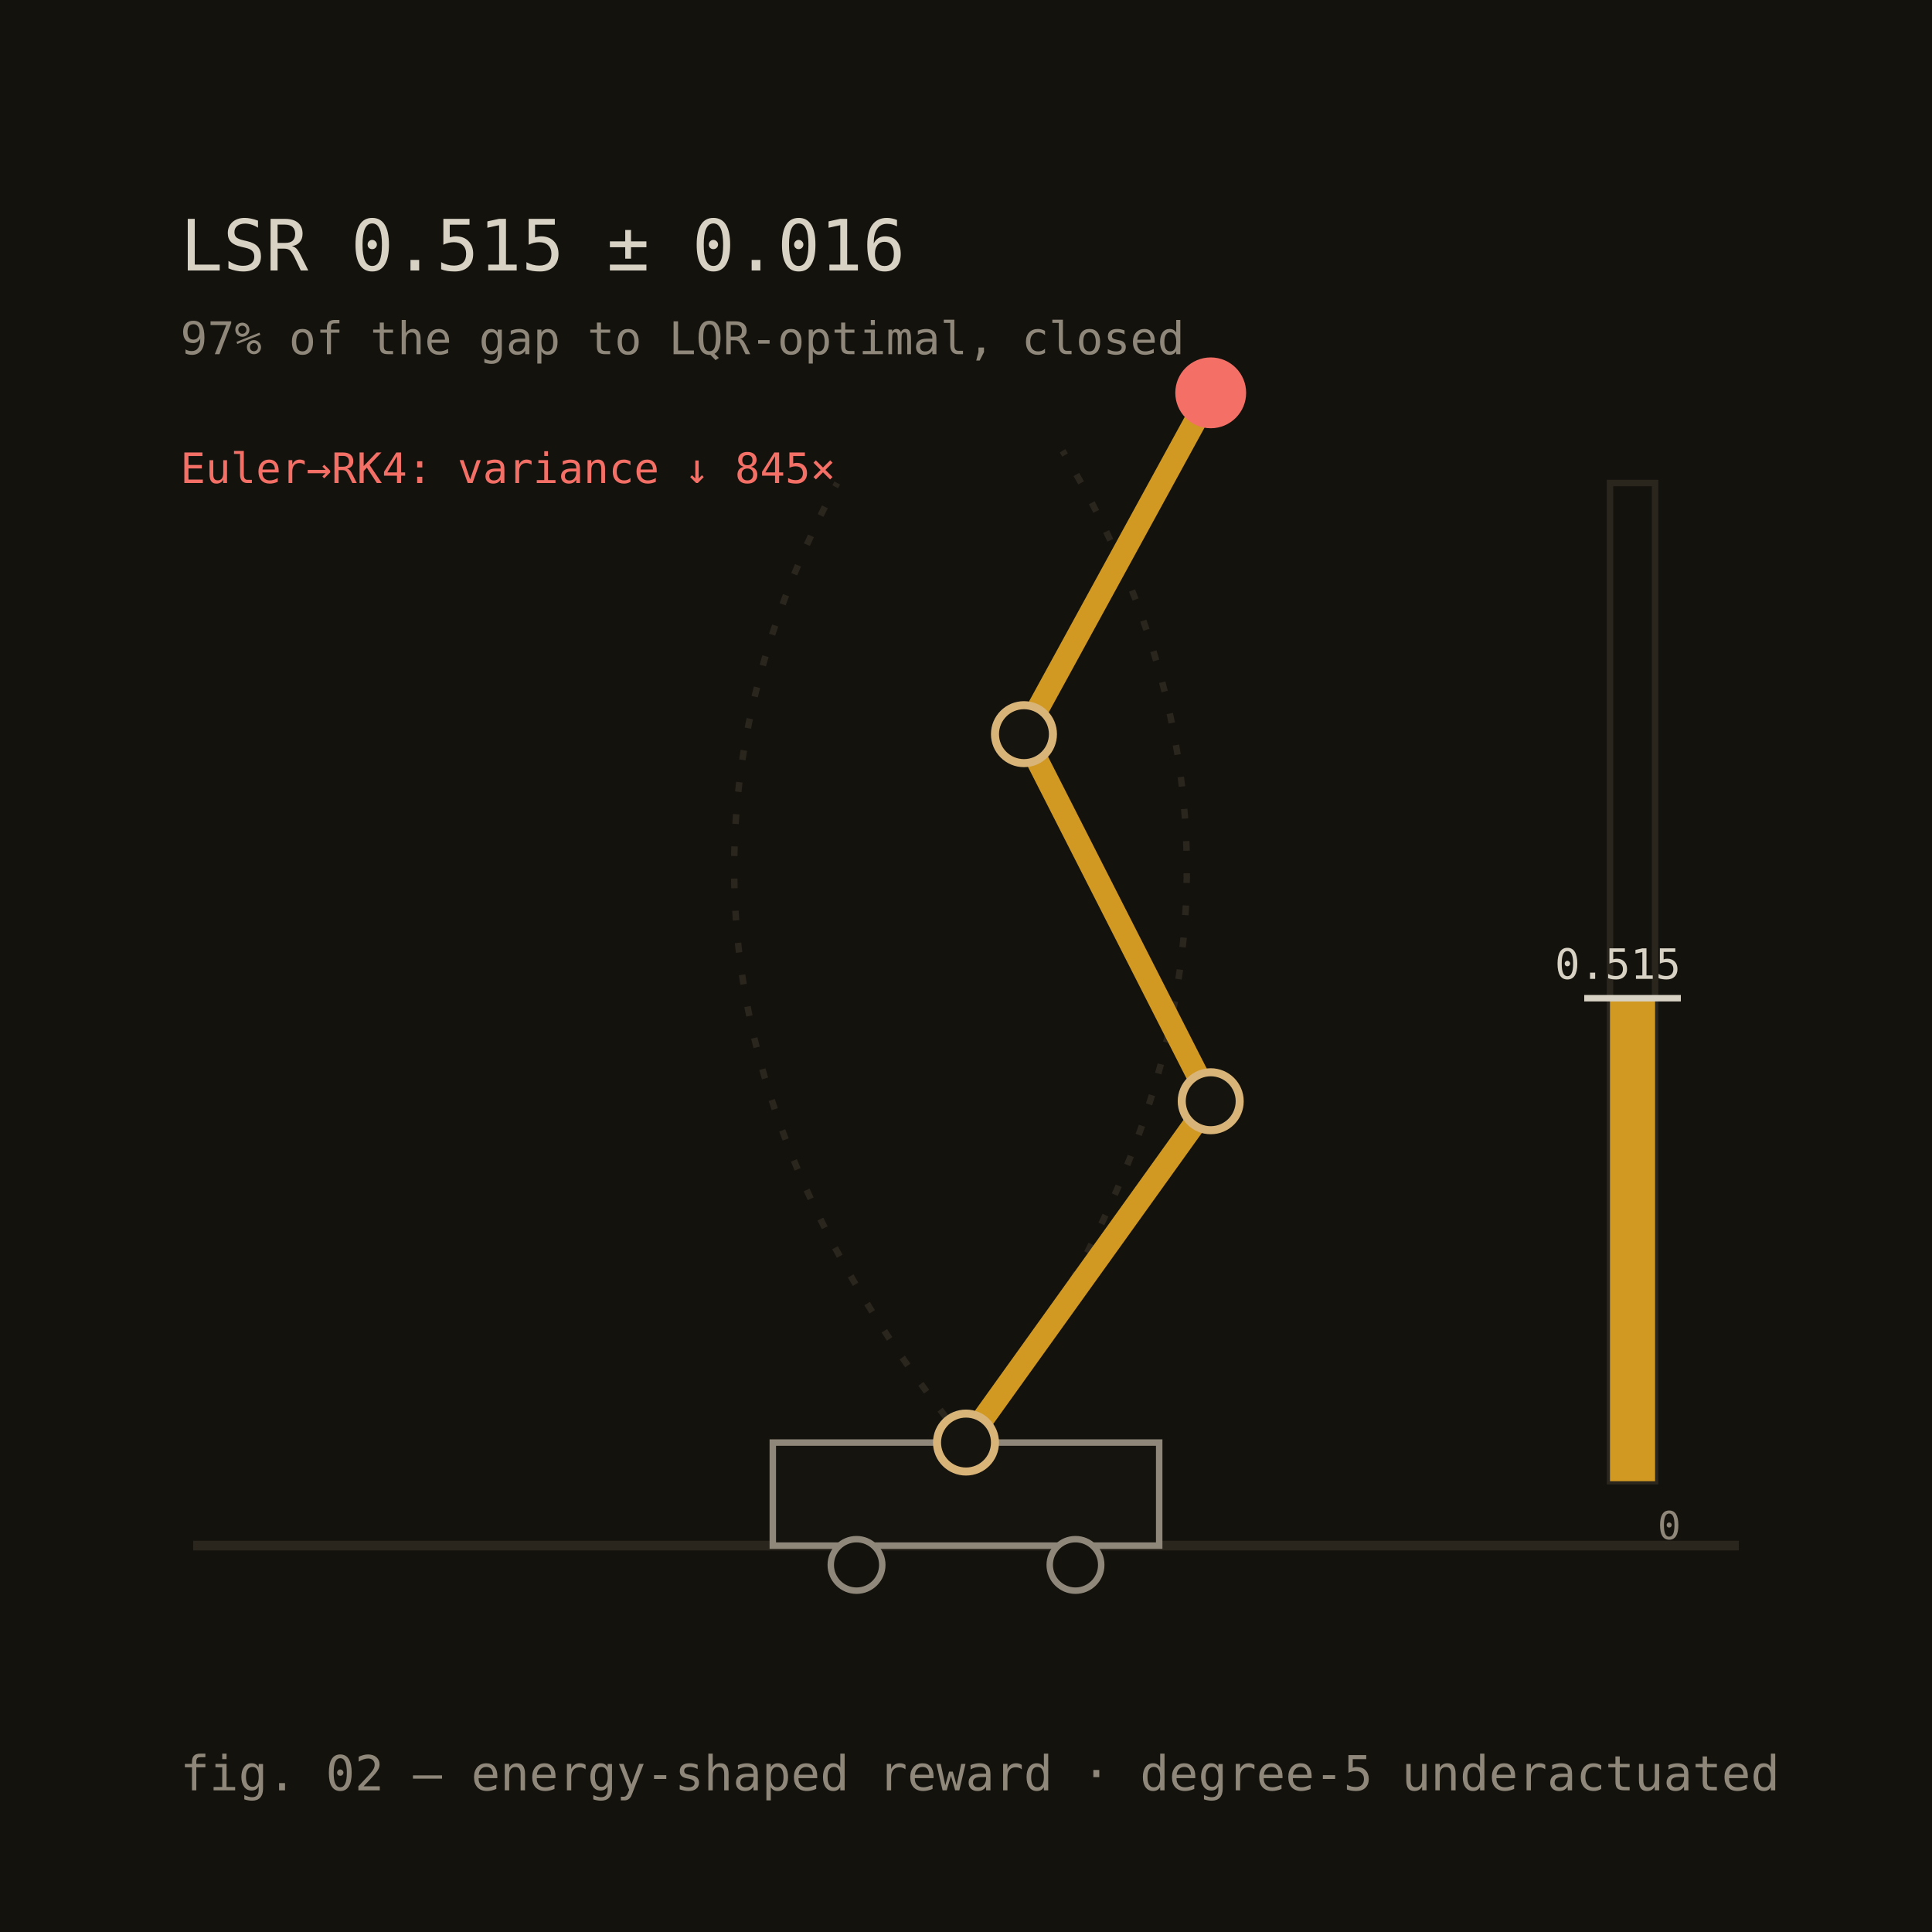
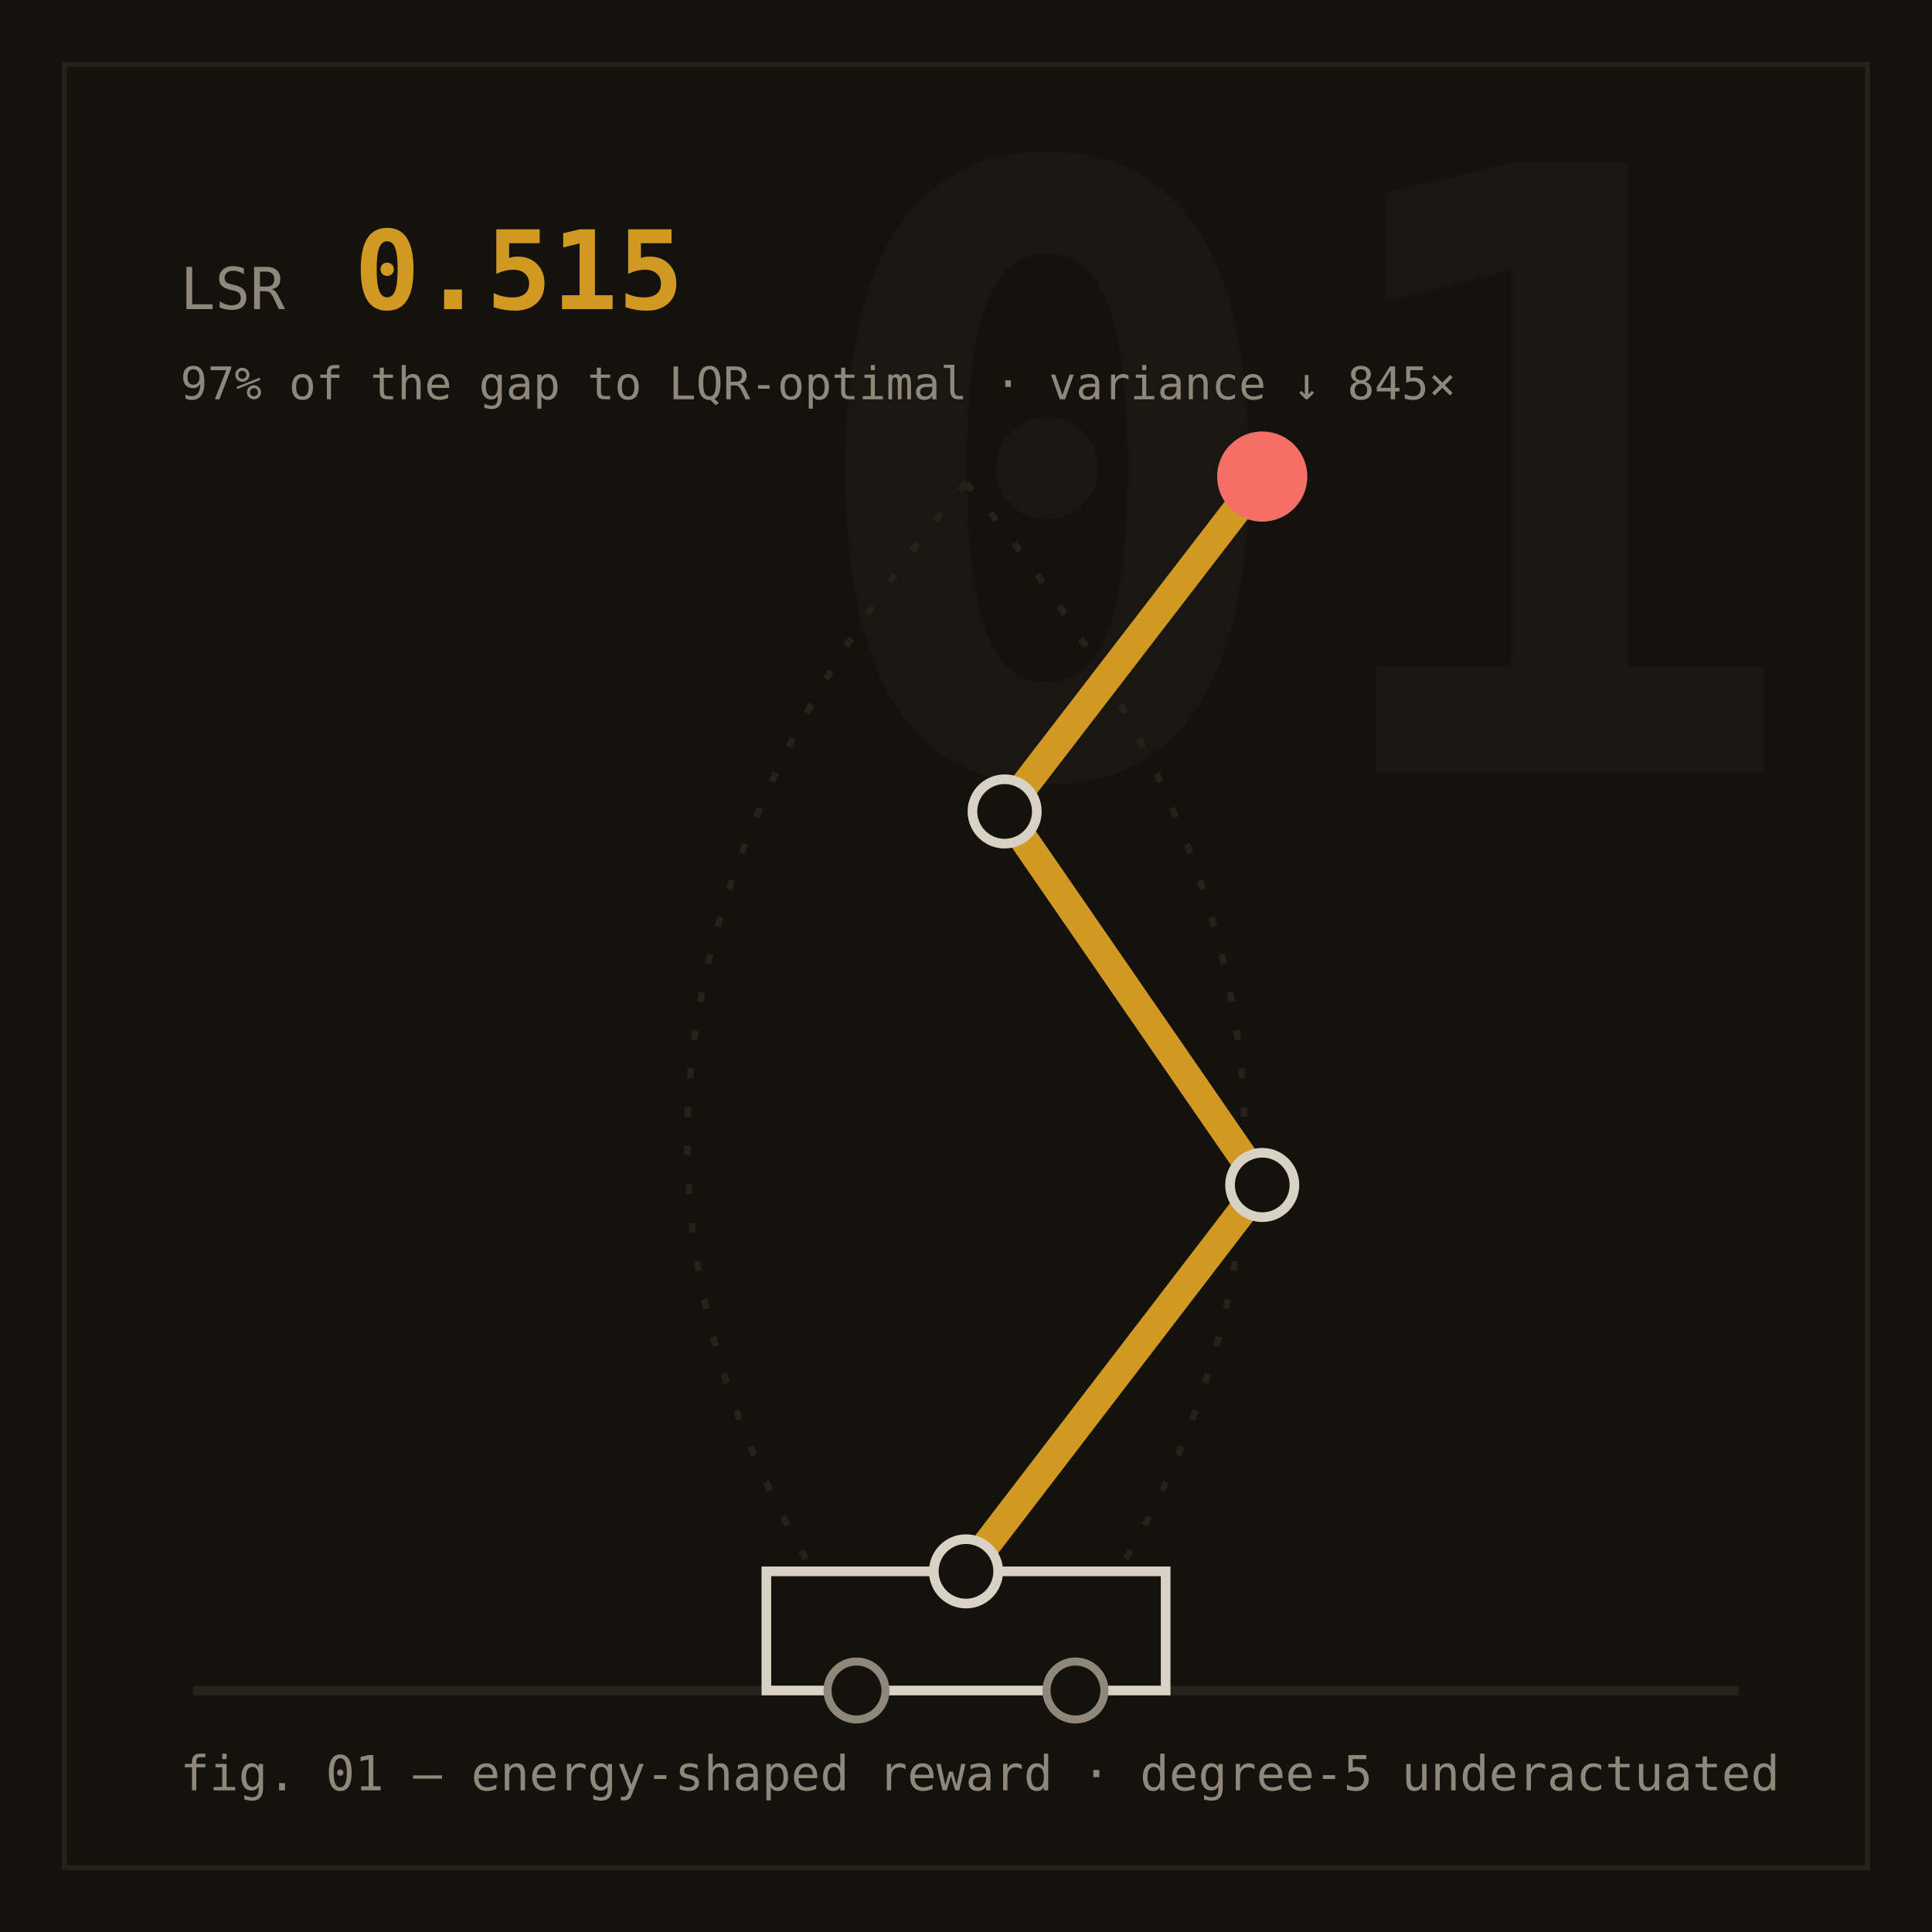
- <svg xmlns="http://www.w3.org/2000/svg" viewBox="0 0 600 600" role="img" aria-label="Triple inverted pendulum balancing above its cart, with an LSR gauge">
+ <svg xmlns="http://www.w3.org/2000/svg" viewBox="0 0 600 600" role="img" aria-label="Triple inverted pendulum poster in amber">
  <rect width="600" height="600" fill="#14120D" />
-   <text x="56" y="84" font-family="ui-monospace, monospace" font-size="22" fill="#D8D2C4">LSR 0.515 ± 0.016</text>
-   <text x="56" y="110" font-family="ui-monospace, monospace" font-size="14" fill="#8F887A">97% of the gap to LQR-optimal, closed</text>
-   <path d="M 300 448 Q 180 300 260 150" fill="none" stroke="#2A261E" stroke-width="2" stroke-dasharray="3 7" />
-   <path d="M 300 448 Q 420 290 330 140" fill="none" stroke="#2A261E" stroke-width="2" stroke-dasharray="3 7" />
-   <line x1="60" y1="480" x2="540" y2="480" stroke="#2A261E" stroke-width="3" />
-   <rect x="240" y="448" width="120" height="32" fill="#16140F" stroke="#8F887A" stroke-width="2" />
-   <circle cx="266" cy="486" r="8" fill="#14120D" stroke="#8F887A" stroke-width="2" />
-   <circle cx="334" cy="486" r="8" fill="#14120D" stroke="#8F887A" stroke-width="2" />
-   <line x1="300" y1="448" x2="376" y2="342" stroke="#D29922" stroke-width="7" stroke-linecap="round" />
-   <line x1="376" y1="342" x2="318" y2="228" stroke="#D29922" stroke-width="7" stroke-linecap="round" />
-   <line x1="318" y1="228" x2="376" y2="122" stroke="#D29922" stroke-width="7" stroke-linecap="round" />
-   <circle cx="300" cy="448" r="9" fill="#16140F" stroke="#D8B478" stroke-width="2.5" />
-   <circle cx="376" cy="342" r="9" fill="#16140F" stroke="#D8B478" stroke-width="2.5" />
-   <circle cx="318" cy="228" r="9" fill="#16140F" stroke="#D8B478" stroke-width="2.5" />
-   <circle cx="376" cy="122" r="11" fill="#F47067" />
-   <rect x="500" y="150" width="14" height="310" fill="none" stroke="#2A261E" stroke-width="2" />
-   <rect x="500" y="310" width="14" height="150" fill="#D29922" />
-   <line x1="492" y1="310" x2="522" y2="310" stroke="#D8D2C4" stroke-width="2" />
-   <text x="522" y="304" text-anchor="end" font-family="ui-monospace, monospace" font-size="13" fill="#D8D2C4">0.515</text>
-   <text x="522" y="478" text-anchor="end" font-family="ui-monospace, monospace" font-size="12" fill="#8F887A">0</text>
-   <text x="56" y="150" font-family="ui-monospace, monospace" font-size="13" fill="#F47067">Euler→RK4: variance ↓ 845×</text>
-   <text x="56" y="556" font-family="ui-monospace, monospace" font-size="15" fill="#8F887A">fig. 02 — energy-shaped reward · degree-5 underactuated</text>
+   <rect x="20" y="20" width="560" height="560" fill="none" stroke="#26221A" stroke-width="1.5" />
+   <text x="560" y="240" text-anchor="end" font-family="ui-monospace, monospace" font-size="260" font-weight="bold" fill="#1A1712">01</text>
+   <path d="M 300 150 Q 150 330 260 500" fill="none" stroke="#26221A" stroke-width="2" stroke-dasharray="3 9" />
+   <path d="M 300 150 Q 450 330 340 500" fill="none" stroke="#26221A" stroke-width="2" stroke-dasharray="3 9" />
+   <line x1="60" y1="525" x2="540" y2="525" stroke="#26221A" stroke-width="3" />
+   <rect x="238" y="488" width="124" height="37" fill="#14120D" stroke="#D8D2C4" stroke-width="3" />
+   <circle cx="266" cy="525" r="9" fill="#14120D" stroke="#8F887A" stroke-width="2.5" />
+   <circle cx="334" cy="525" r="9" fill="#14120D" stroke="#8F887A" stroke-width="2.5" />
+   <line x1="300" y1="488" x2="392" y2="368" stroke="#D29922" stroke-width="9" stroke-linecap="round" />
+   <line x1="392" y1="368" x2="312" y2="252" stroke="#D29922" stroke-width="9" stroke-linecap="round" />
+   <line x1="312" y1="252" x2="392" y2="148" stroke="#D29922" stroke-width="9" stroke-linecap="round" />
+   <circle cx="300" cy="488" r="10" fill="#14120D" stroke="#D8D2C4" stroke-width="3" />
+   <circle cx="392" cy="368" r="10" fill="#14120D" stroke="#D8D2C4" stroke-width="3" />
+   <circle cx="312" cy="252" r="10" fill="#14120D" stroke="#D8D2C4" stroke-width="3" />
+   <circle cx="392" cy="148" r="14" fill="#F47067" />
+   <text x="56" y="96" font-family="ui-monospace, monospace" font-size="18" fill="#8F887A">LSR</text>
+   <text x="110" y="96" font-family="ui-monospace, monospace" font-size="34" font-weight="bold" fill="#D29922">0.515</text>
+   <text x="56" y="124" font-family="ui-monospace, monospace" font-size="14" fill="#8F887A">97% of the gap to LQR-optimal · variance ↓ 845×</text>
+   <text x="56" y="556" font-family="ui-monospace, monospace" font-size="15" fill="#8F887A">fig. 01 — energy-shaped reward · degree-5 underactuated</text>
</svg>
